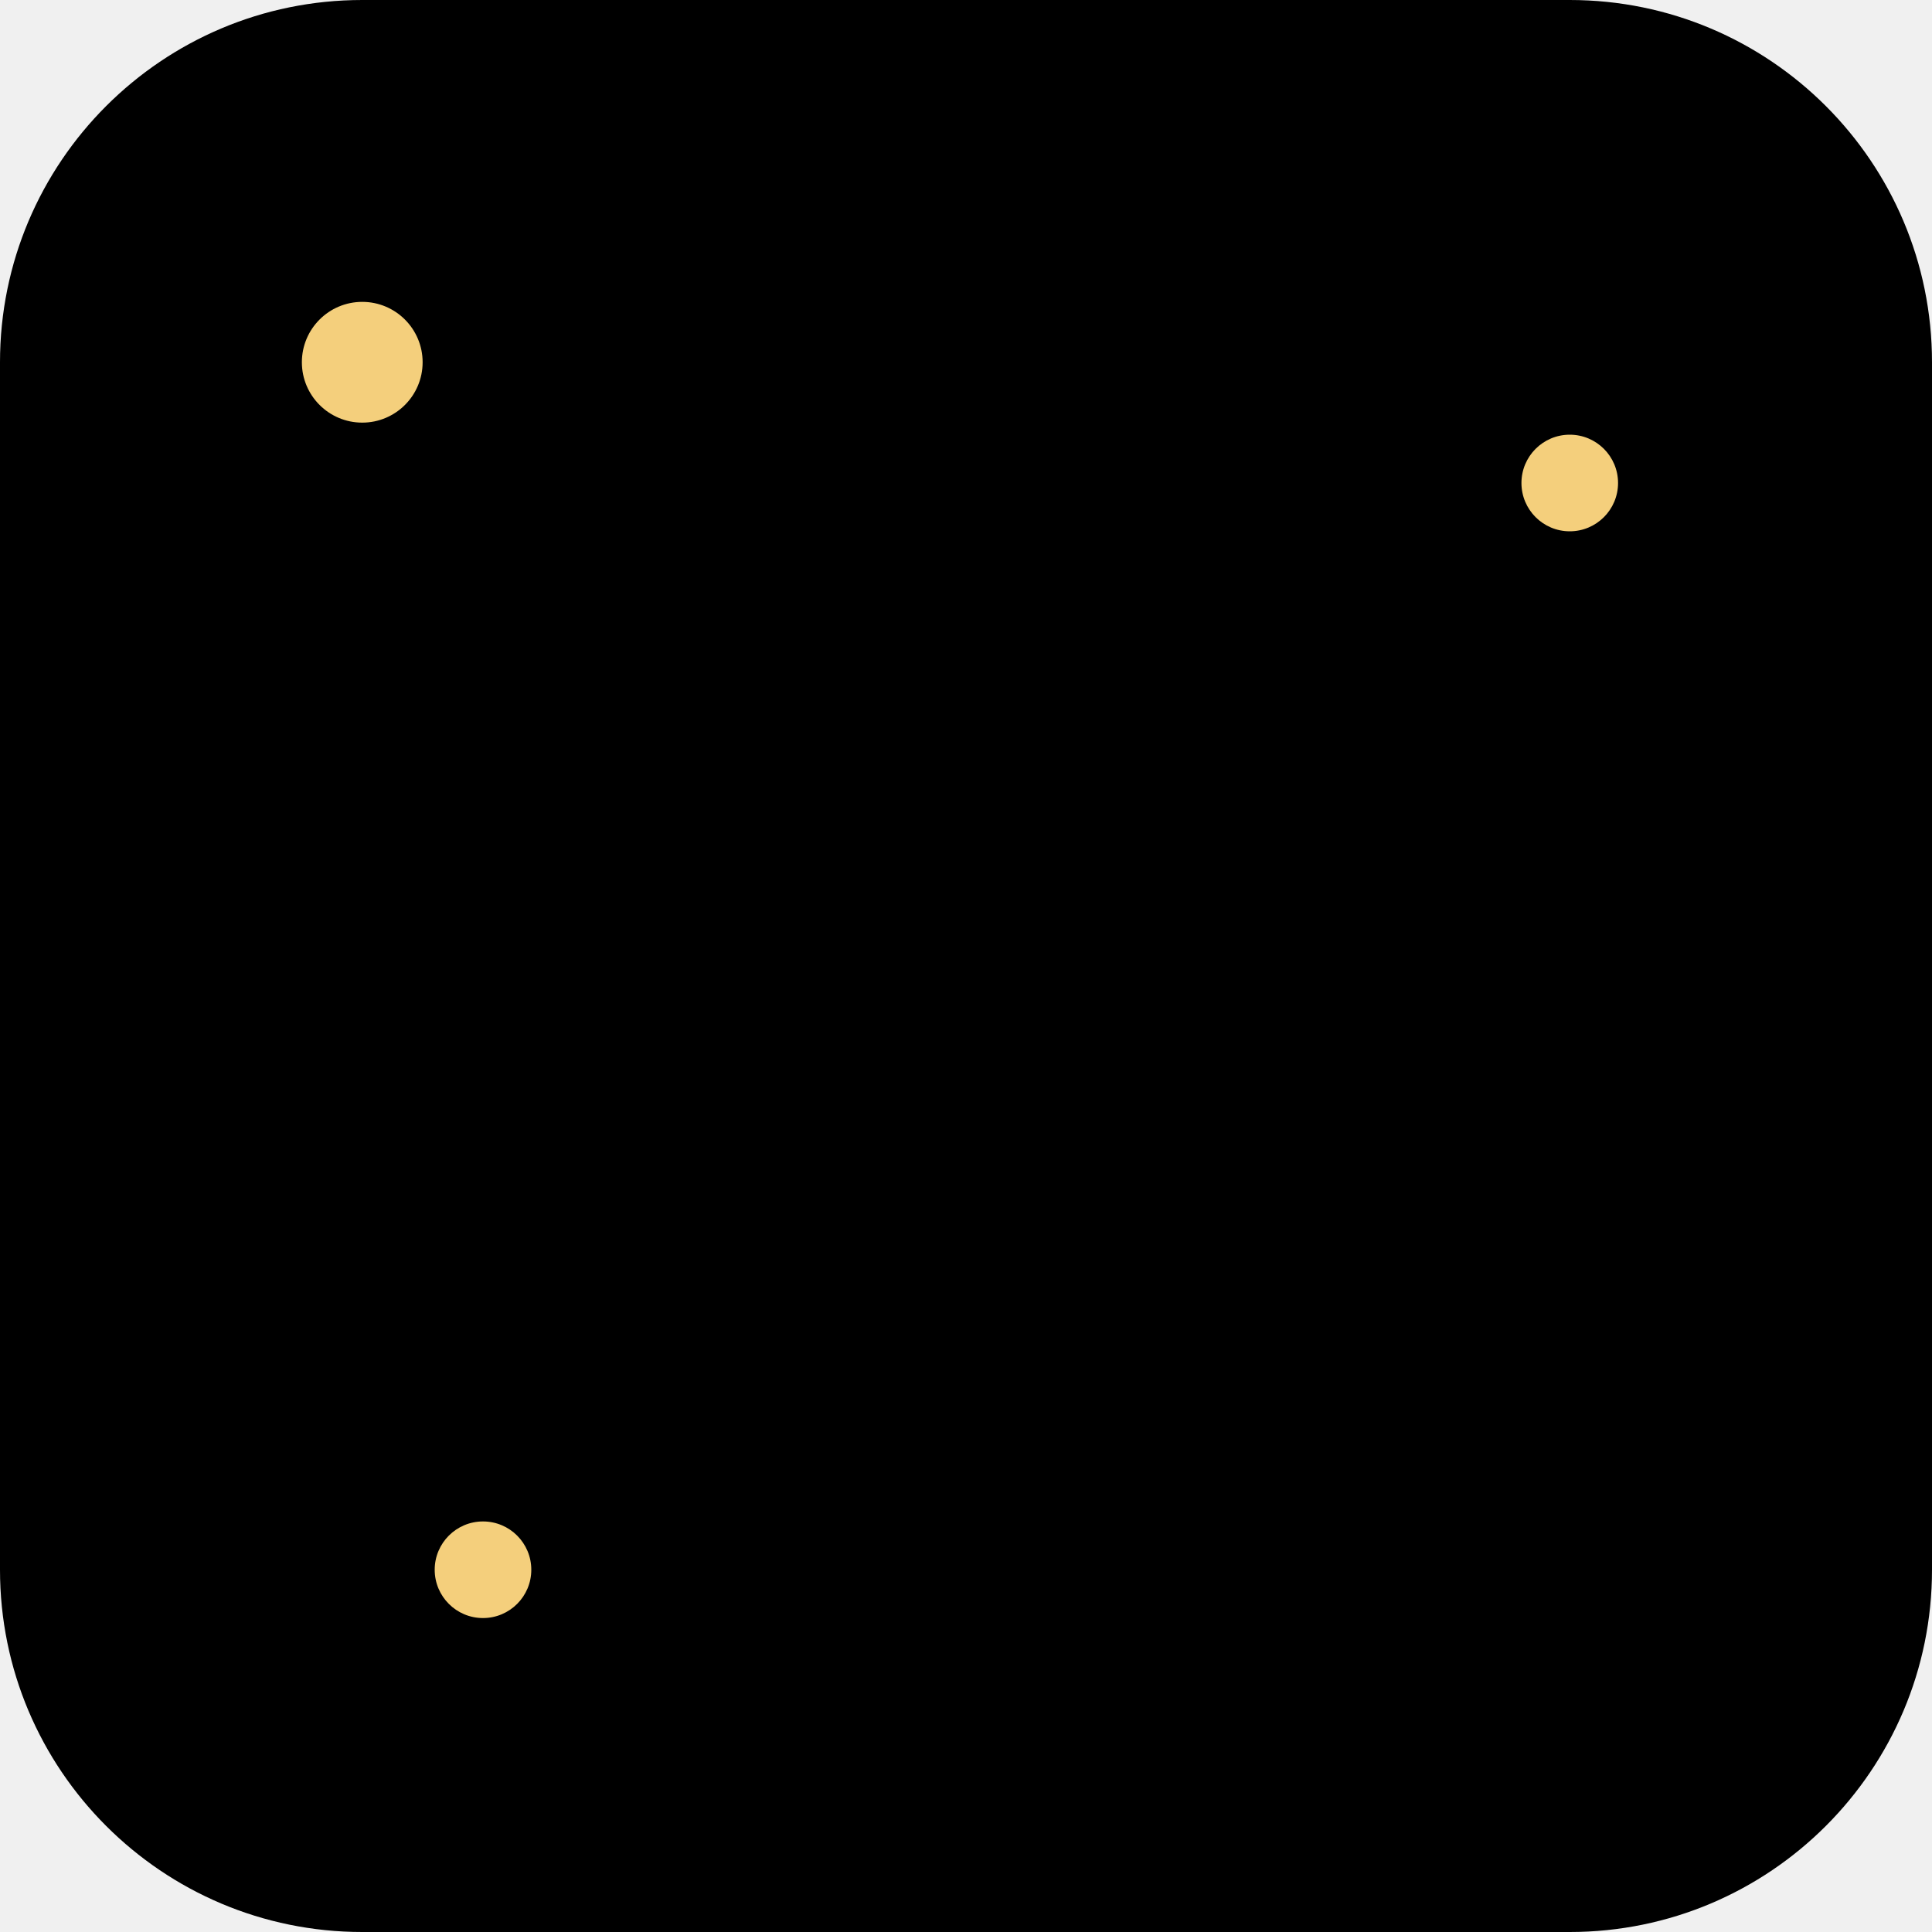
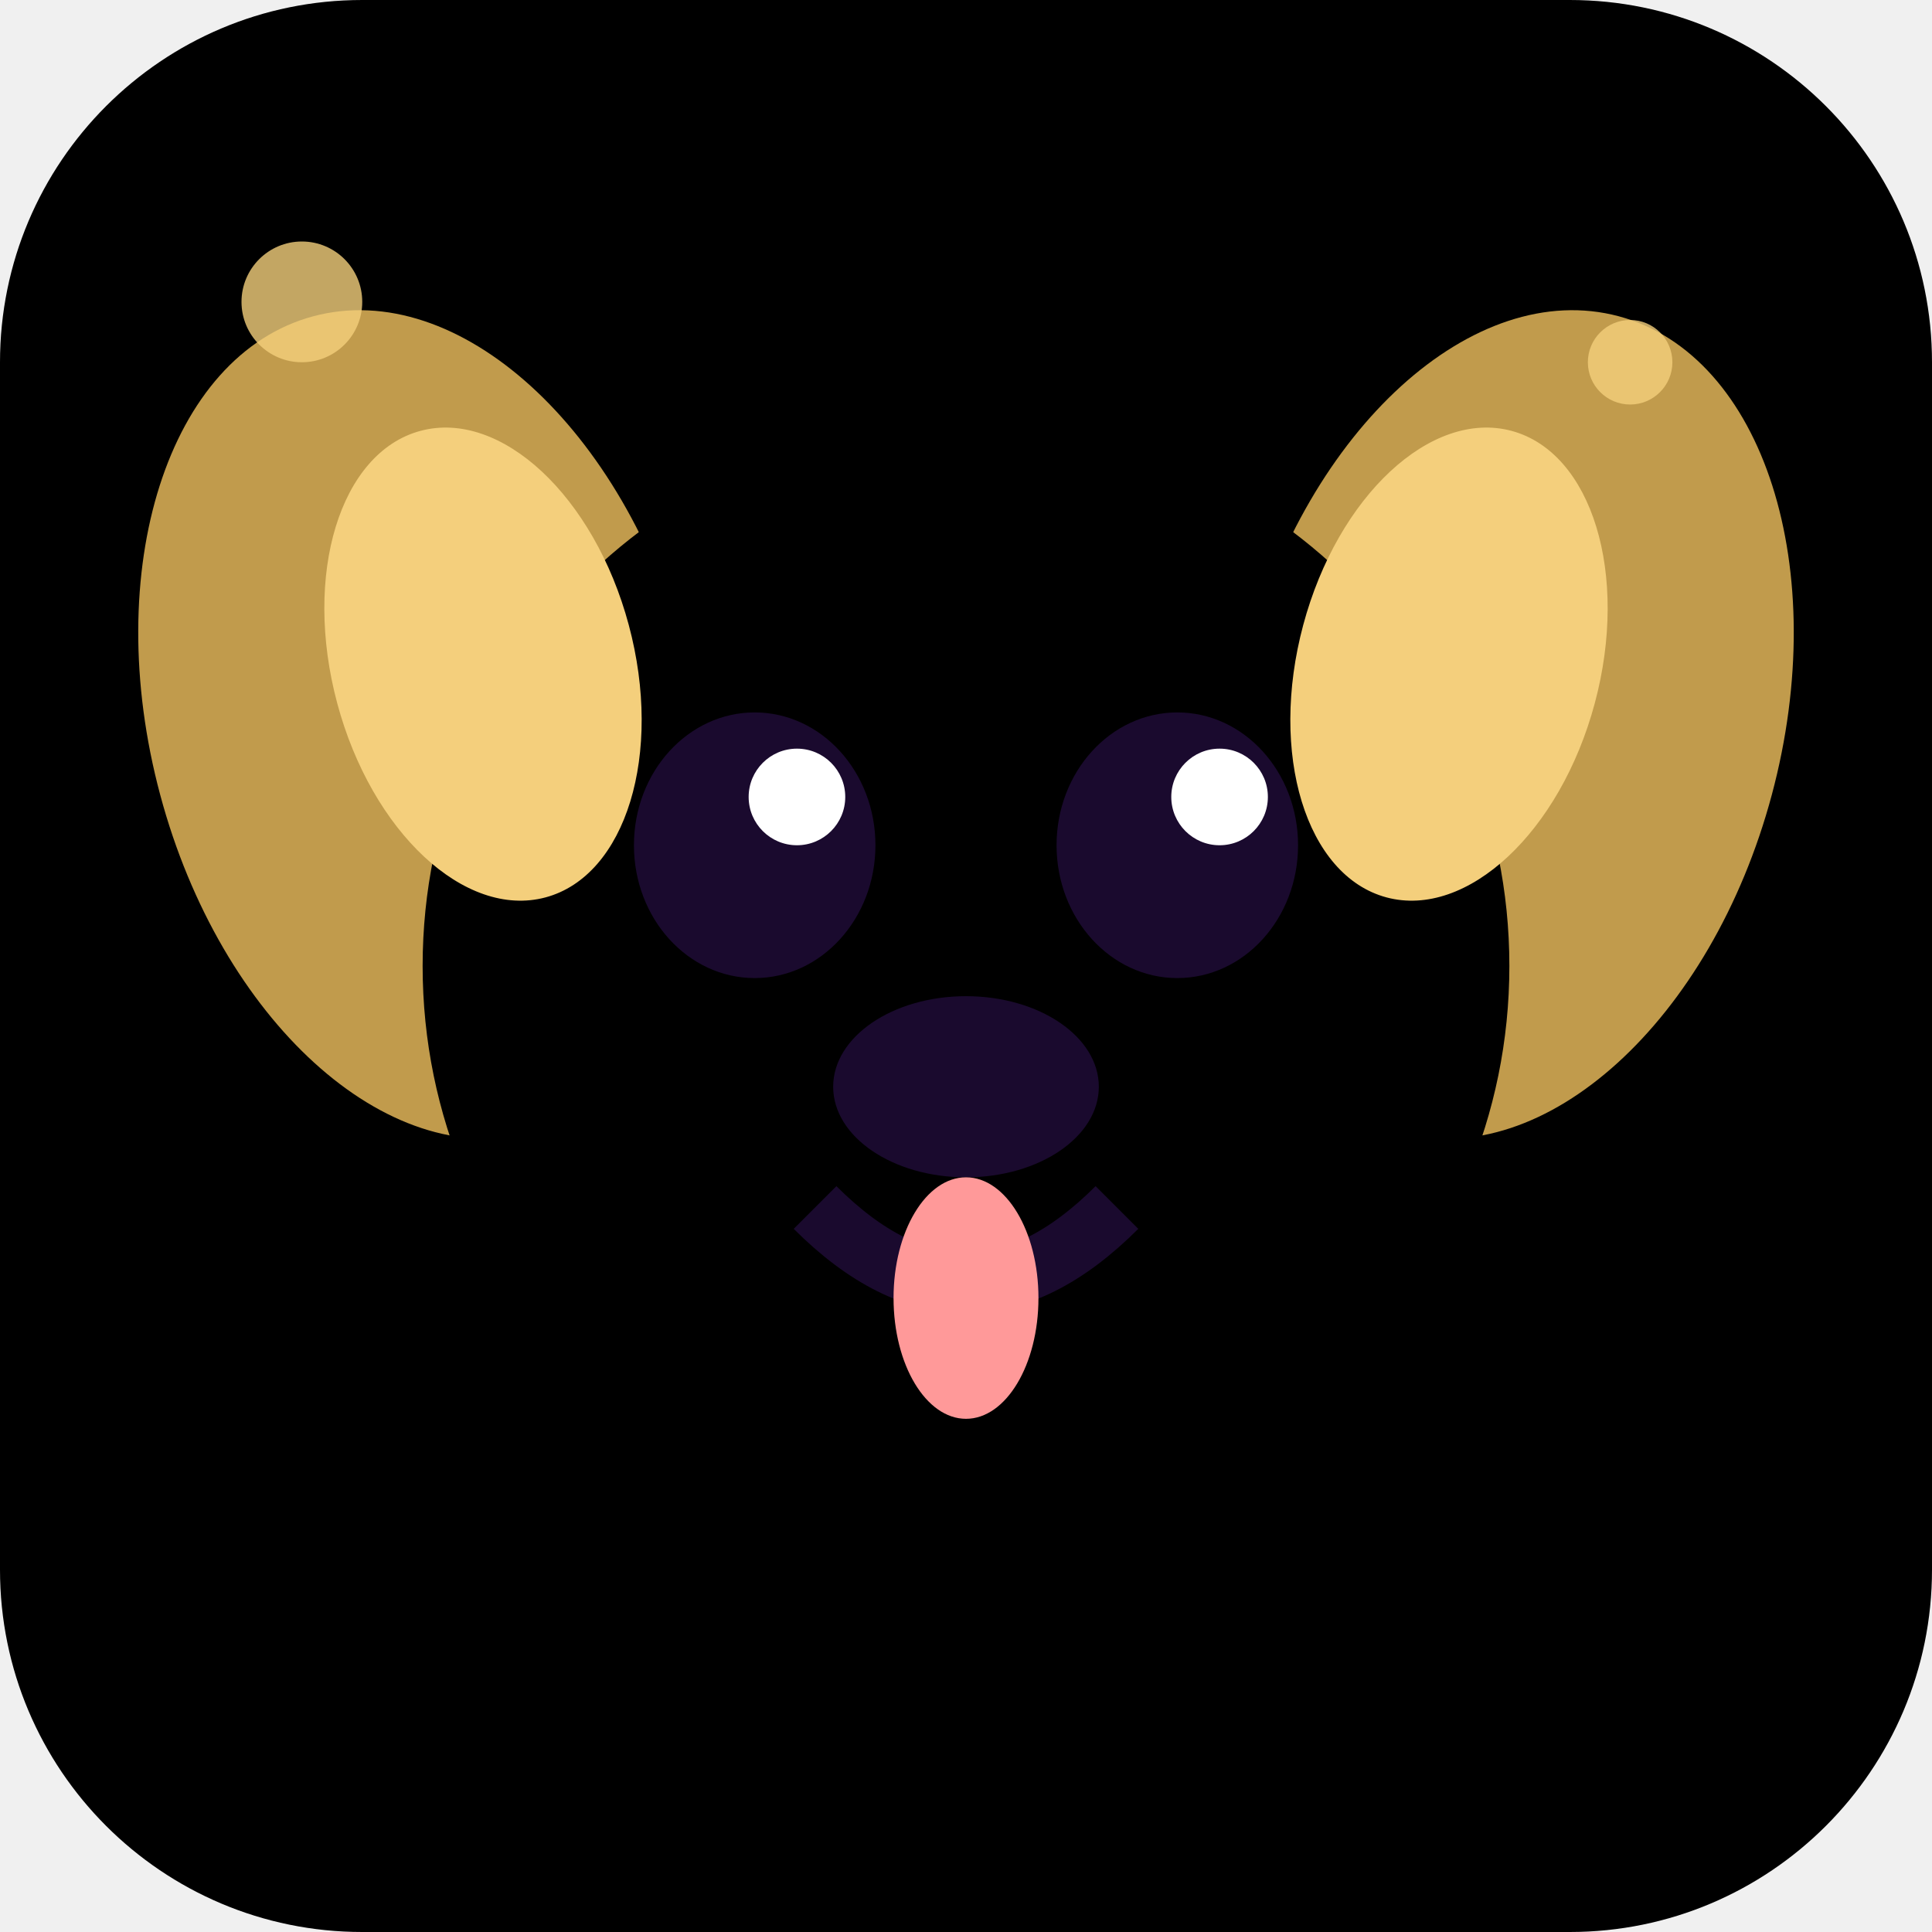
<svg xmlns="http://www.w3.org/2000/svg" width="32" height="32" viewBox="0 0 32 32">
  <defs>
    <linearGradient id="bgGrad" x1="0%" y1="0%" x2="100%" y2="100%">
      <stop offset="0%" stopColor="#1a0a2e" />
      <stop offset="100%" stopColor="#0a0612" />
    </linearGradient>
    <linearGradient id="goldGrad" x1="0%" y1="0%" x2="100%" y2="100%">
      <stop offset="0%" stopColor="#f4cf7c" />
      <stop offset="100%" stopColor="#c19b4c" />
    </linearGradient>
  </defs>
  <rect width="32" height="32" rx="6" fill="url(#bgGrad)" />
-   <rect x="2" y="2" width="28" height="28" rx="4" fill="none" stroke="url(#goldGrad)" strokeWidth="1" />
-   <g transform="translate(16, 17)">
-     <ellipse cx="0" cy="3" rx="5" ry="4" fill="url(#goldGrad)" />
-     <ellipse cx="-4" cy="-2" rx="2.5" ry="3" fill="url(#goldGrad)" />
-     <ellipse cx="4" cy="-2" rx="2.5" ry="3" fill="url(#goldGrad)" />
-     <ellipse cx="-1.5" cy="-6" rx="2" ry="2.5" fill="url(#goldGrad)" />
-     <ellipse cx="1.5" cy="-6" rx="2" ry="2.5" fill="url(#goldGrad)" />
+   <rect x="1.5" y="1.5" width="29" height="29" rx="5" fill="none" stroke="url(#goldGrad)" strokeWidth="0.8" />
+   <g transform="translate(16, 18)">
+     <ellipse cx="-9" cy="-6" rx="4.5" ry="7" fill="#c19b4c" transform="rotate(-15, -9, -6)" />
+     <ellipse cx="9" cy="-6" rx="4.5" ry="7" fill="#c19b4c" transform="rotate(15, 9, -6)" />
+     <circle cx="0" cy="-2" r="9" fill="url(#goldGrad)" />
+     <ellipse cx="-8" cy="-7" rx="2.5" ry="4" fill="#f4cf7c" transform="rotate(-15, -8, -7)" />
+     <ellipse cx="8" cy="-7" rx="2.5" ry="4" fill="#f4cf7c" transform="rotate(15, 8, -7)" />
+     <ellipse cx="-3.5" cy="-4" rx="2" ry="2.2" fill="#1a0a2e" />
+     <ellipse cx="3.5" cy="-4" rx="2" ry="2.2" fill="#1a0a2e" />
+     <circle cx="-2.8" cy="-4.8" r="0.8" fill="white" />
+     <circle cx="4.2" cy="-4.8" r="0.8" fill="white" />
+     <ellipse cx="0" cy="0" rx="2.2" ry="1.5" fill="#1a0a2e" />
+     <path d="M-2.5,2 Q0,4.5 2.5,2" fill="none" stroke="#1a0a2e" strokeWidth="0.8" strokeLinecap="round" />
+     <ellipse cx="0" cy="3.5" rx="1.2" ry="2" fill="#FF9999" />
  </g>
-   <circle cx="6" cy="6" r="1" fill="#f4cf7c" />
-   <circle cx="26" cy="8" r="0.8" fill="#f4cf7c" />
-   <circle cx="8" cy="26" r="0.8" fill="#f4cf7c" />
+   <circle cx="5" cy="5" r="1" fill="#f4cf7c" opacity="0.8" />
+   <circle cx="27" cy="6" r="0.7" fill="#f4cf7c" opacity="0.8" />
</svg>
